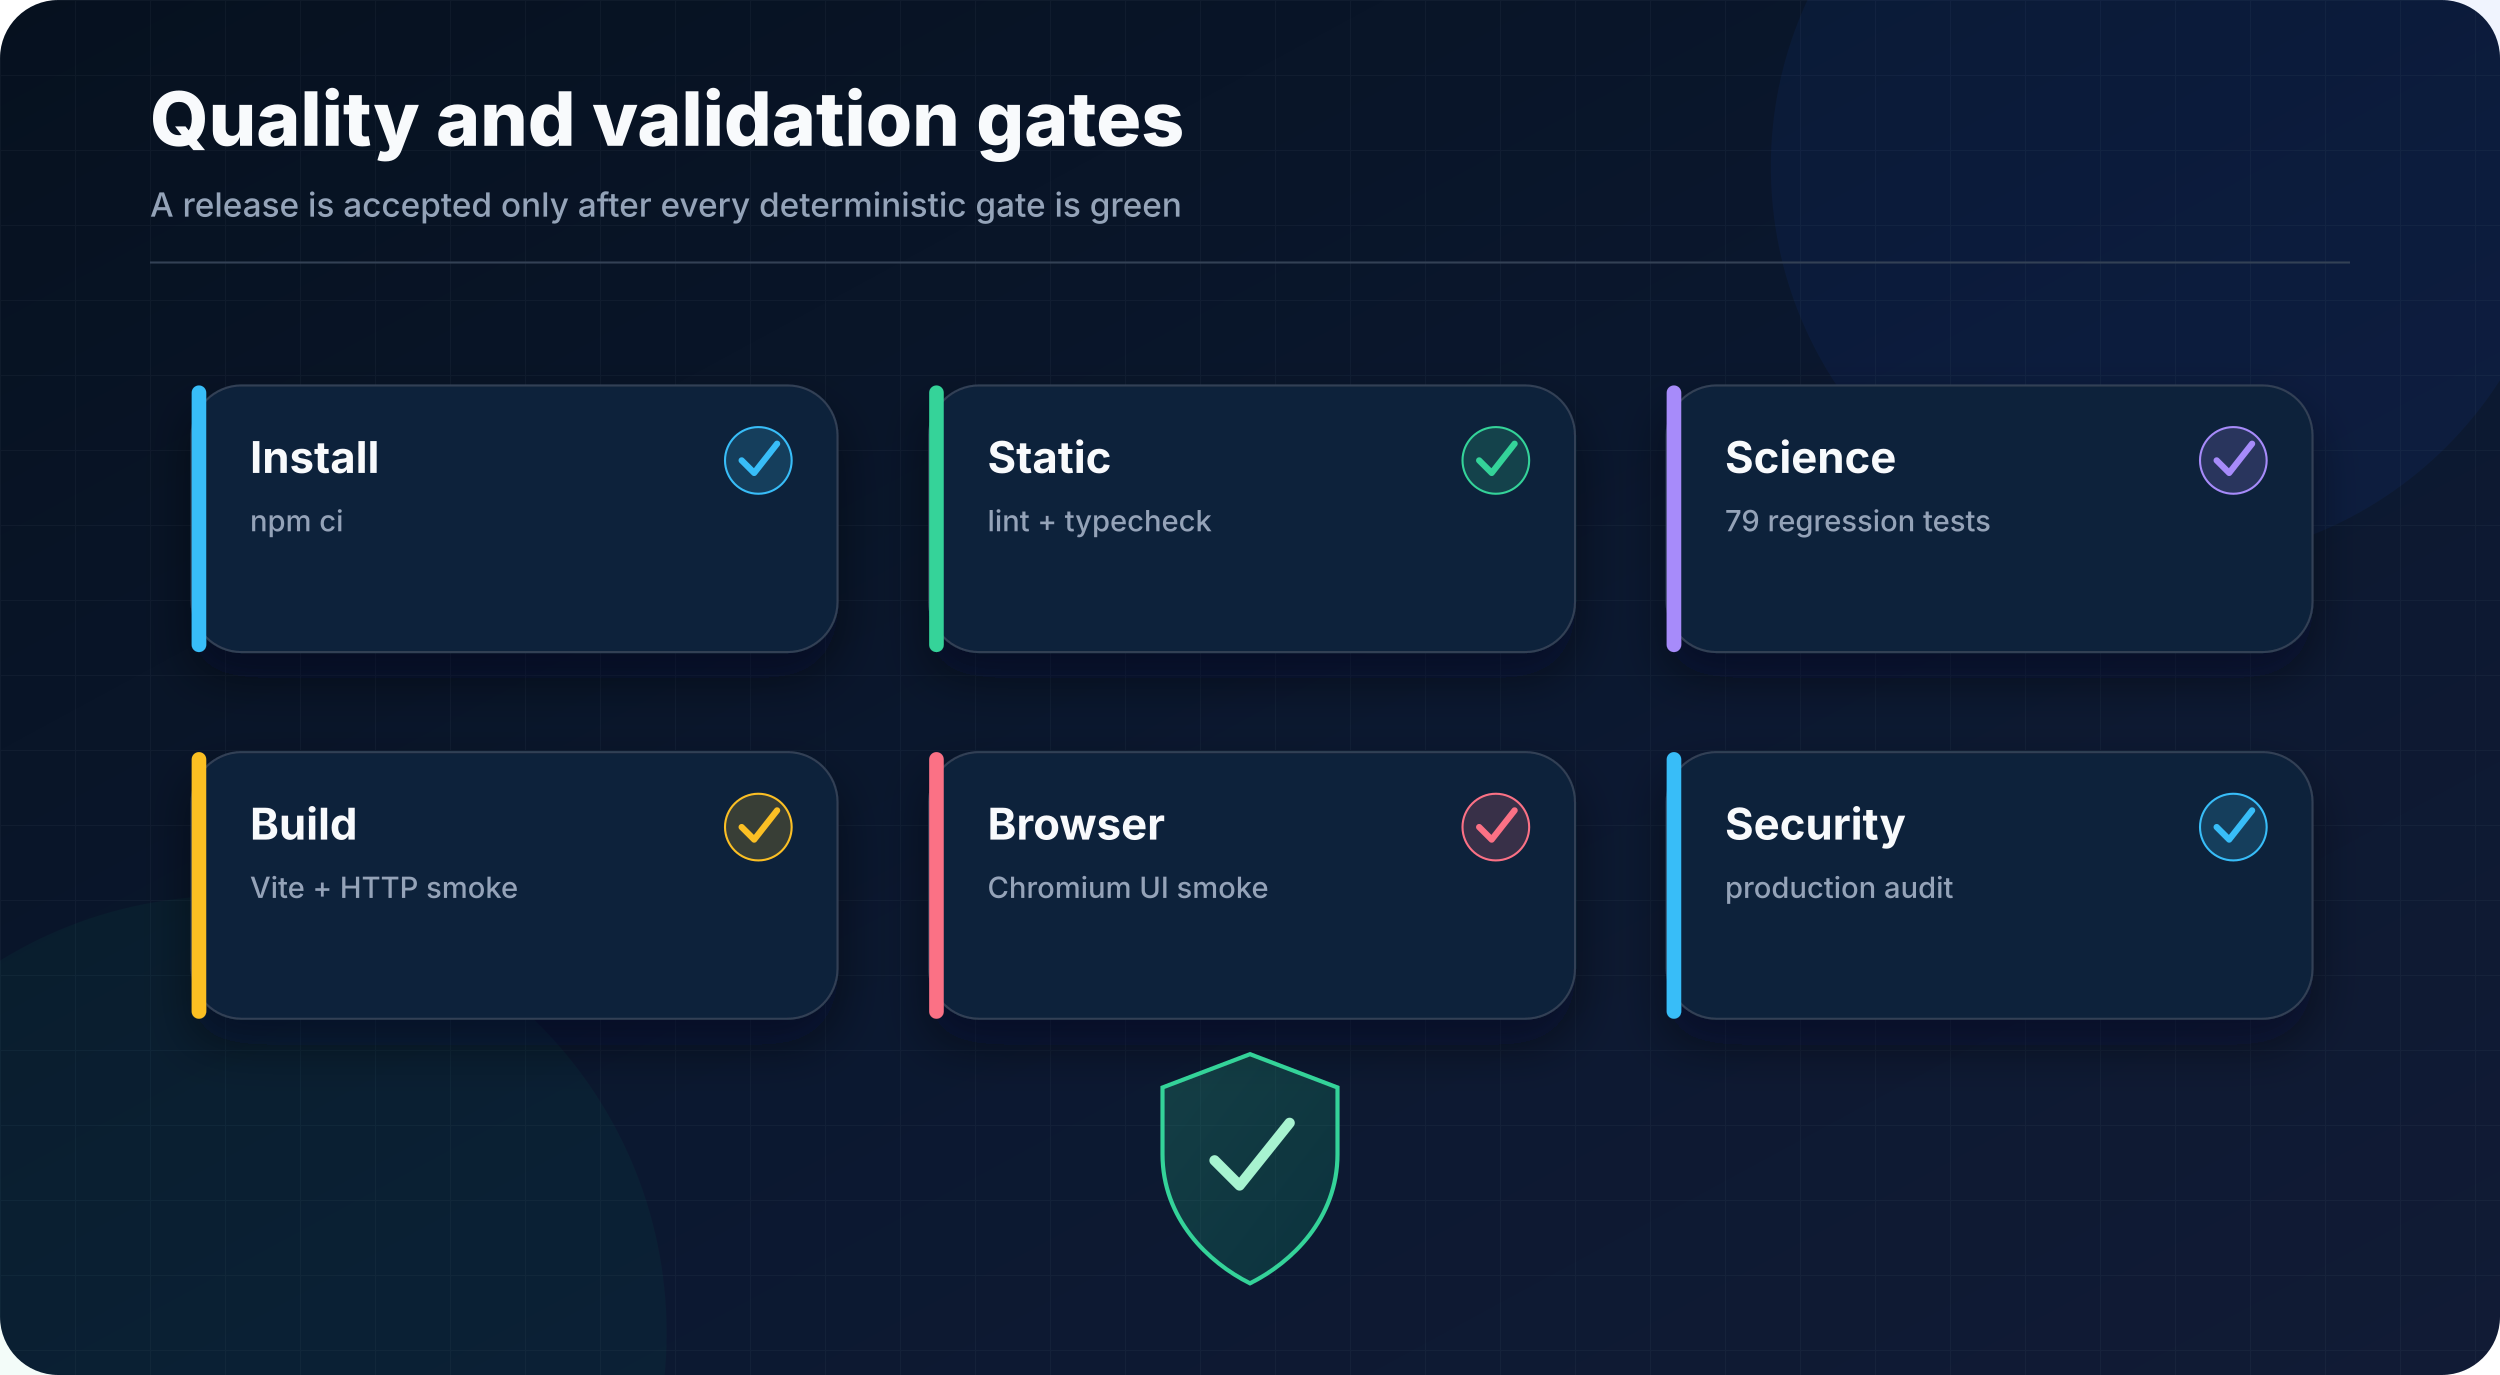
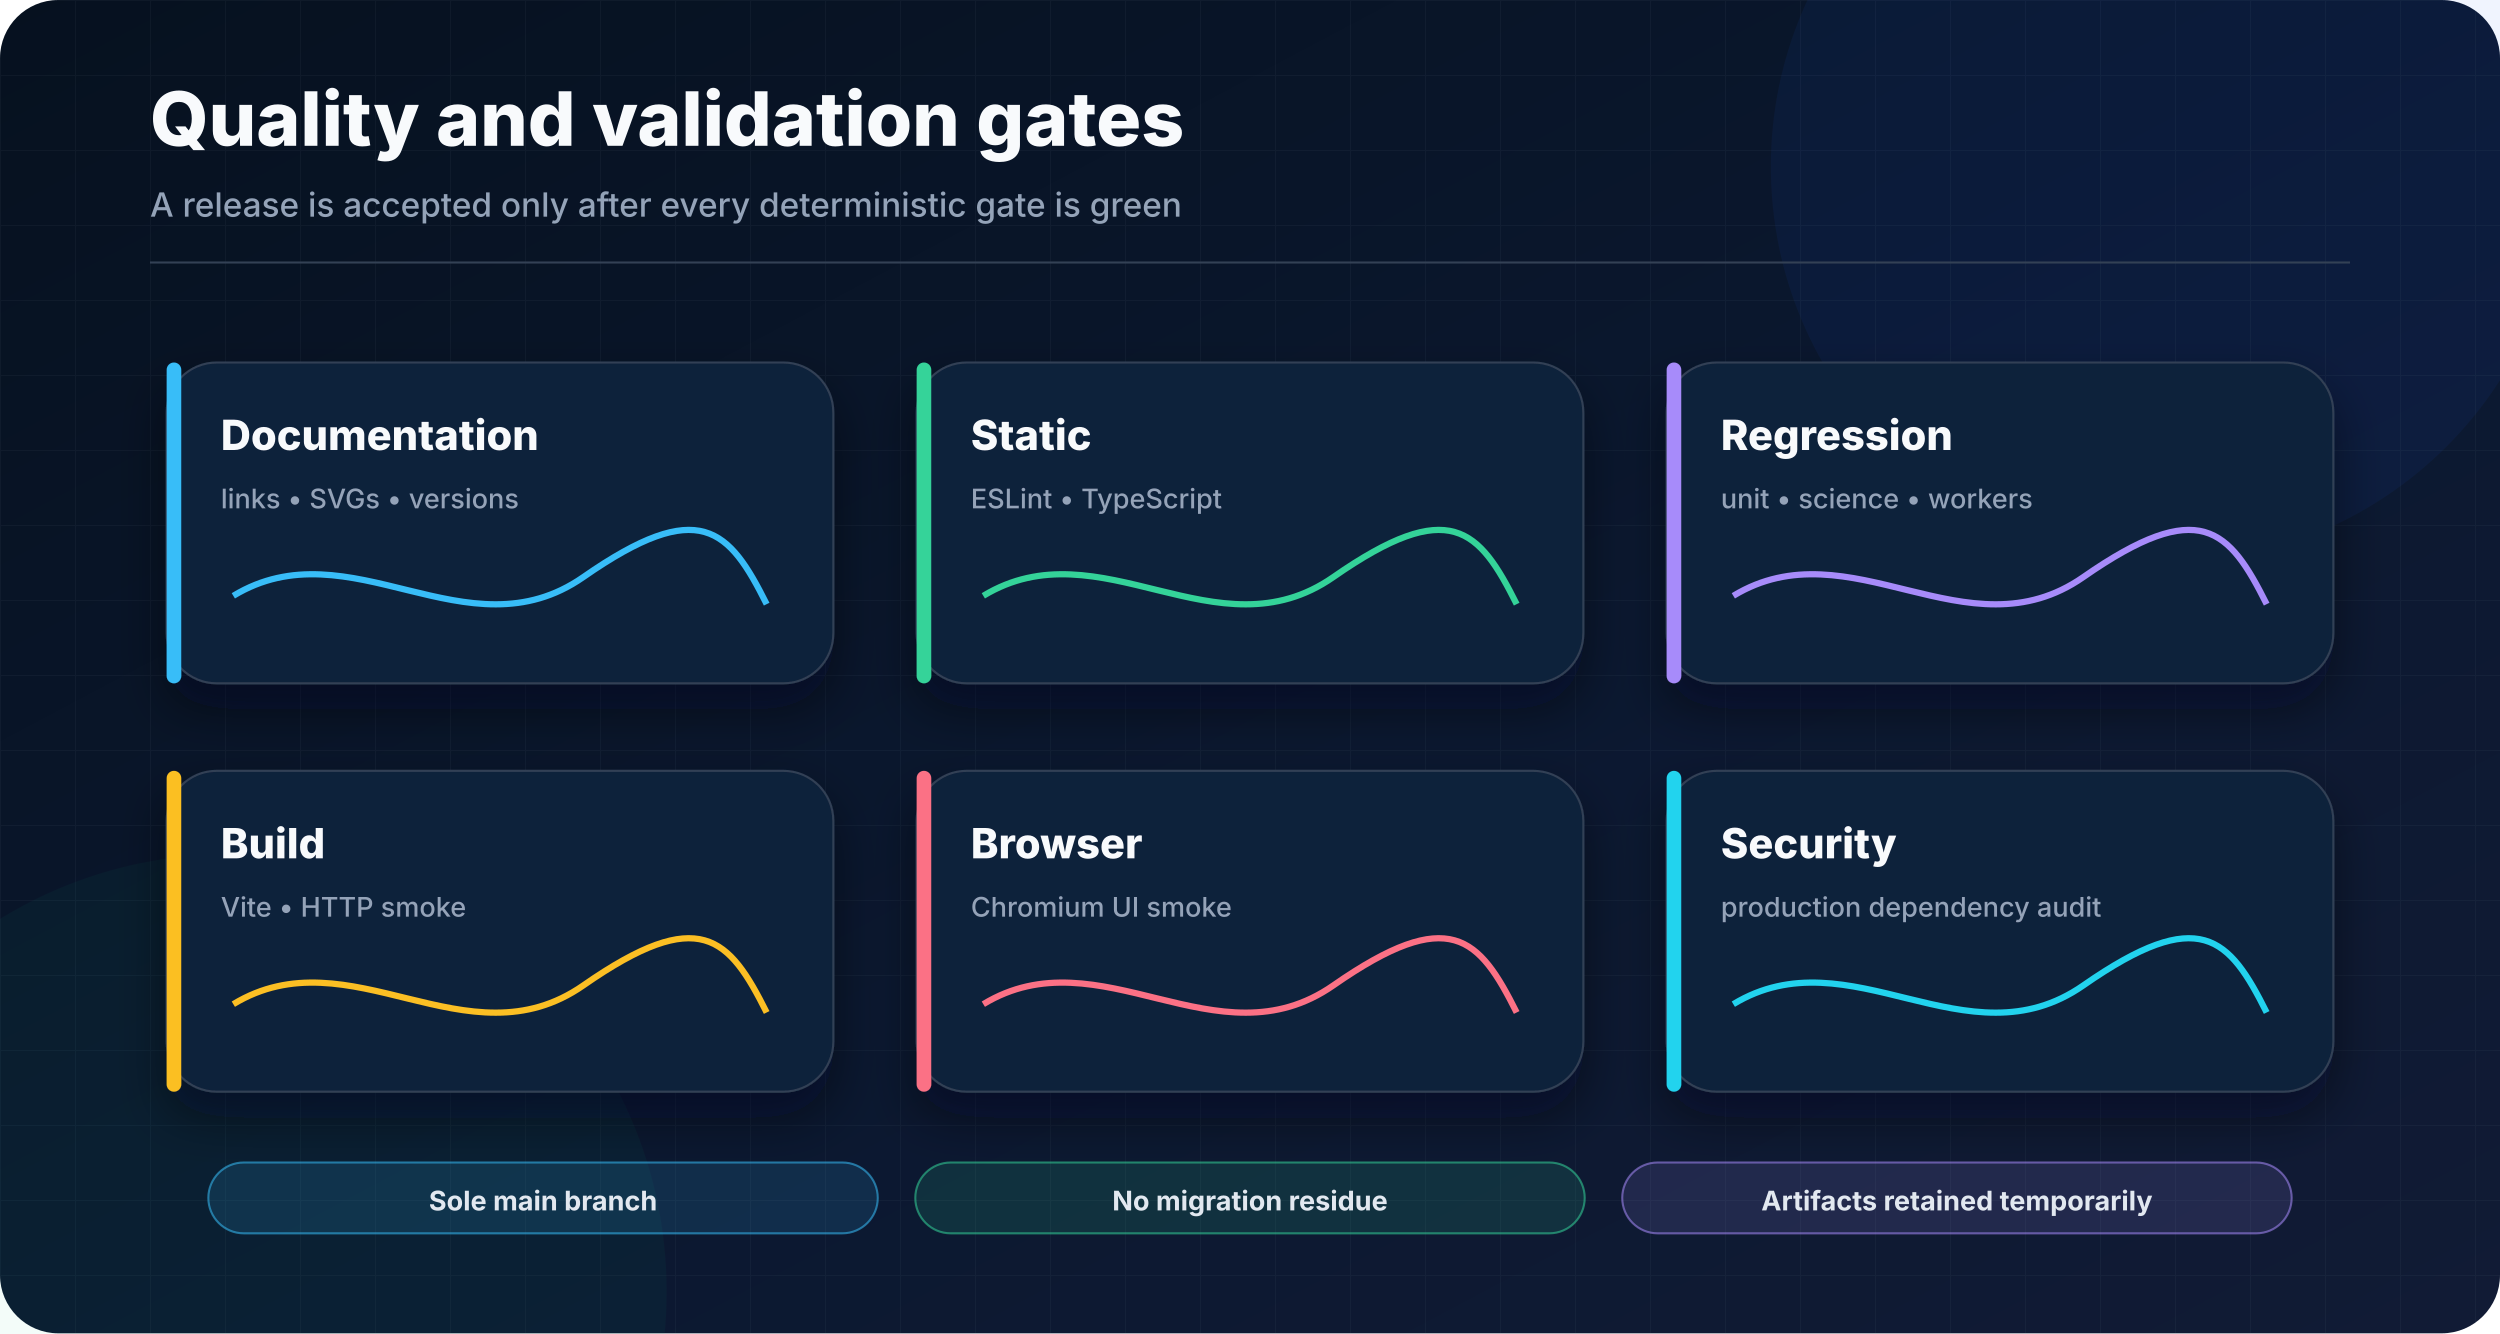
- <svg xmlns="http://www.w3.org/2000/svg" width="1200" height="660" viewBox="0 0 1200 660" role="img" aria-labelledby="quality-title quality-title-desc">
+ <svg xmlns="http://www.w3.org/2000/svg" width="1200" height="640" viewBox="0 0 1200 640" role="img" aria-labelledby="quality-title quality-title-desc">
  <defs>
    <linearGradient id="bg" x1="0" y1="0" x2="1" y2="1">
      <stop offset="0" stop-color="#06111f" />
-       <stop offset="0.55" stop-color="#0b1830" />
+       <stop offset=".56" stop-color="#0b1830" />
      <stop offset="1" stop-color="#111b35" />
    </linearGradient>
    <linearGradient id="cyan" x1="0" y1="0" x2="1" y2="1">
      <stop offset="0" stop-color="#22d3ee" />
      <stop offset="1" stop-color="#2563eb" />
    </linearGradient>
    <linearGradient id="emerald" x1="0" y1="0" x2="1" y2="1">
      <stop offset="0" stop-color="#34d399" />
      <stop offset="1" stop-color="#059669" />
    </linearGradient>
-     <linearGradient id="violet" x1="0" y1="0" x2="1" y2="1">
-       <stop offset="0" stop-color="#c084fc" />
-       <stop offset="1" stop-color="#7c3aed" />
-     </linearGradient>
-     <linearGradient id="amber" x1="0" y1="0" x2="1" y2="1">
-       <stop offset="0" stop-color="#fbbf24" />
-       <stop offset="1" stop-color="#f97316" />
-     </linearGradient>
-     <filter id="glow" x="-40%" y="-40%" width="180%" height="180%">
+     <filter id="shadow" x="-25%" y="-25%" width="150%" height="170%">
+       <feDropShadow dx="0" dy="12" stdDeviation="12" flood-color="#020617" flood-opacity=".46" />
+     </filter>
+     <filter id="glow" x="-50%" y="-50%" width="200%" height="200%">
      <feGaussianBlur stdDeviation="7" result="blur" />
      <feMerge>
        <feMergeNode in="blur" />
        <feMergeNode in="SourceGraphic" />
      </feMerge>
    </filter>
-     <filter id="shadow" x="-20%" y="-20%" width="140%" height="160%">
-       <feDropShadow dx="0" dy="12" stdDeviation="12" flood-color="#020617" flood-opacity=".45" />
-     </filter>
    <pattern id="grid" width="36" height="36" patternUnits="userSpaceOnUse">
-       <path d="M36 0H0V36" fill="none" stroke="#94a3b8" stroke-opacity=".055" stroke-width="1" />
+       <path d="M36 0H0V36" fill="none" stroke="#94a3b8" stroke-opacity=".055" />
    </pattern>
-     <marker id="arrow-cyan" markerWidth="10" markerHeight="10" refX="9" refY="5" orient="auto">
+     <marker id="arrow" markerWidth="10" markerHeight="10" refX="9" refY="5" orient="auto">
      <path d="M0 0L10 5L0 10Z" fill="#38bdf8" />
    </marker>
    <marker id="arrow-muted" markerWidth="10" markerHeight="10" refX="9" refY="5" orient="auto">
      <path d="M0 0L10 5L0 10Z" fill="#64748b" />
    </marker>
  </defs>
-   <rect width="1200" height="660" rx="28" fill="url(#bg)" />
-   <rect width="1200" height="660" rx="28" fill="url(#grid)" />
+   <rect width="1200" height="640" rx="28" fill="url(#bg)" />
+   <rect width="1200" height="640" rx="28" fill="url(#grid)" />
  <circle cx="1040" cy="80" r="190" fill="#2563eb" fill-opacity=".07" />
-   <circle cx="110" cy="640" r="210" fill="#10b981" fill-opacity=".05" />
-   <text x="72" y="70" fill="#f8fafc" fill-opacity="1.0" font-family="Inter,Segoe UI,Arial,sans-serif" font-size="36" font-weight="800" text-anchor="start">Quality and validation gates</text>
-   <text x="72" y="104" fill="#94a3b8" fill-opacity="1.0" font-family="Inter,Segoe UI,Arial,sans-serif" font-size="16" font-weight="500" text-anchor="start">A release is accepted only after every deterministic gate is green</text>
-   <path d="M72 126H1128" stroke="#334155" stroke-width="1" />
+   <circle cx="110" cy="620" r="210" fill="#10b981" fill-opacity=".05" />
+   <text x="72" y="70" fill="#f8fafc" font-family="Inter,Segoe UI,Arial,sans-serif" font-size="36" font-weight="820" text-anchor="start">Quality and validation gates</text>
+   <text x="72" y="104" fill="#94a3b8" font-family="Inter,Segoe UI,Arial,sans-serif" font-size="16" font-weight="520" text-anchor="start">A release is accepted only after every deterministic gate is green</text>
+   <path d="M72 126H1128" stroke="#334155" />
  <g filter="url(#shadow)">
-     <rect x="92" y="185" width="310" height="128" rx="24" fill="#0f213b" stroke="#334155" />
-     <rect x="92" y="185" width="7" height="128" rx="3.5" fill="#38bdf8" />
-     <text x="120" y="227" fill="#f8fafc" fill-opacity="1.0" font-family="Inter,Segoe UI,Arial,sans-serif" font-size="21" font-weight="750" text-anchor="start">Install</text>
-     <text x="120" y="255" fill="#94a3b8" fill-opacity="1.0" font-family="Inter,Segoe UI,Arial,sans-serif" font-size="14" font-weight="500" text-anchor="start">npm ci</text>
+     <rect x="80" y="174" width="320" height="154" rx="24" fill="#0f213b" stroke="#334155" />
+     <rect x="80" y="174" width="7" height="154" rx="3.5" fill="#38bdf8" />
+     <text x="106" y="216" fill="#f8fafc" font-family="Inter,Segoe UI,Arial,sans-serif" font-size="20" font-weight="760" text-anchor="start">Documentation</text>
+     <text x="106" y="244" fill="#94a3b8" font-family="Inter,Segoe UI,Arial,sans-serif" font-size="13" font-weight="520" text-anchor="start">links • SVGs • versions</text>
  </g>
-   <circle cx="364" cy="221" r="16" fill="#38bdf8" fill-opacity=".18" stroke="#38bdf8" />
-   <path d="M356 221l6 6 11-14" fill="none" stroke="#38bdf8" stroke-width="3" stroke-linecap="round" stroke-linejoin="round" />
+   <path d="M112 286C168 252,224 316,280 277S350 254,368 290" fill="none" stroke="#38bdf8" stroke-width="3" />
  <g filter="url(#shadow)">
-     <rect x="446" y="185" width="310" height="128" rx="24" fill="#0f213b" stroke="#334155" />
-     <rect x="446" y="185" width="7" height="128" rx="3.5" fill="#34d399" />
-     <text x="474" y="227" fill="#f8fafc" fill-opacity="1.0" font-family="Inter,Segoe UI,Arial,sans-serif" font-size="21" font-weight="750" text-anchor="start">Static</text>
-     <text x="474" y="255" fill="#94a3b8" fill-opacity="1.0" font-family="Inter,Segoe UI,Arial,sans-serif" font-size="14" font-weight="500" text-anchor="start">lint + typecheck</text>
+     <rect x="440" y="174" width="320" height="154" rx="24" fill="#0f213b" stroke="#334155" />
+     <rect x="440" y="174" width="7" height="154" rx="3.5" fill="#34d399" />
+     <text x="466" y="216" fill="#f8fafc" font-family="Inter,Segoe UI,Arial,sans-serif" font-size="20" font-weight="760" text-anchor="start">Static</text>
+     <text x="466" y="244" fill="#94a3b8" font-family="Inter,Segoe UI,Arial,sans-serif" font-size="13" font-weight="520" text-anchor="start">ESLint • TypeScript</text>
  </g>
-   <circle cx="718" cy="221" r="16" fill="#34d399" fill-opacity=".18" stroke="#34d399" />
-   <path d="M710 221l6 6 11-14" fill="none" stroke="#34d399" stroke-width="3" stroke-linecap="round" stroke-linejoin="round" />
+   <path d="M472 286C528 252,584 316,640 277S710 254,728 290" fill="none" stroke="#34d399" stroke-width="3" />
  <g filter="url(#shadow)">
-     <rect x="800" y="185" width="310" height="128" rx="24" fill="#0f213b" stroke="#334155" />
-     <rect x="800" y="185" width="7" height="128" rx="3.5" fill="#a78bfa" />
-     <text x="828" y="227" fill="#f8fafc" fill-opacity="1.0" font-family="Inter,Segoe UI,Arial,sans-serif" font-size="21" font-weight="750" text-anchor="start">Science</text>
-     <text x="828" y="255" fill="#94a3b8" fill-opacity="1.0" font-family="Inter,Segoe UI,Arial,sans-serif" font-size="14" font-weight="500" text-anchor="start">79 regression tests</text>
+     <rect x="800" y="174" width="320" height="154" rx="24" fill="#0f213b" stroke="#334155" />
+     <rect x="800" y="174" width="7" height="154" rx="3.5" fill="#a78bfa" />
+     <text x="826" y="216" fill="#f8fafc" font-family="Inter,Segoe UI,Arial,sans-serif" font-size="20" font-weight="760" text-anchor="start">Regression</text>
+     <text x="826" y="244" fill="#94a3b8" font-family="Inter,Segoe UI,Arial,sans-serif" font-size="13" font-weight="520" text-anchor="start">unit • science • workers</text>
  </g>
-   <circle cx="1072" cy="221" r="16" fill="#a78bfa" fill-opacity=".18" stroke="#a78bfa" />
-   <path d="M1064 221l6 6 11-14" fill="none" stroke="#a78bfa" stroke-width="3" stroke-linecap="round" stroke-linejoin="round" />
+   <path d="M832 286C888 252,944 316,1000 277S1070 254,1088 290" fill="none" stroke="#a78bfa" stroke-width="3" />
  <g filter="url(#shadow)">
-     <rect x="92" y="361" width="310" height="128" rx="24" fill="#0f213b" stroke="#334155" />
-     <rect x="92" y="361" width="7" height="128" rx="3.5" fill="#fbbf24" />
-     <text x="120" y="403" fill="#f8fafc" fill-opacity="1.0" font-family="Inter,Segoe UI,Arial,sans-serif" font-size="21" font-weight="750" text-anchor="start">Build</text>
-     <text x="120" y="431" fill="#94a3b8" fill-opacity="1.0" font-family="Inter,Segoe UI,Arial,sans-serif" font-size="14" font-weight="500" text-anchor="start">Vite + HTTP smoke</text>
+     <rect x="80" y="370" width="320" height="154" rx="24" fill="#0f213b" stroke="#334155" />
+     <rect x="80" y="370" width="7" height="154" rx="3.5" fill="#fbbf24" />
+     <text x="106" y="412" fill="#f8fafc" font-family="Inter,Segoe UI,Arial,sans-serif" font-size="20" font-weight="760" text-anchor="start">Build</text>
+     <text x="106" y="440" fill="#94a3b8" font-family="Inter,Segoe UI,Arial,sans-serif" font-size="13" font-weight="520" text-anchor="start">Vite • HTTP smoke</text>
  </g>
-   <circle cx="364" cy="397" r="16" fill="#fbbf24" fill-opacity=".18" stroke="#fbbf24" />
-   <path d="M356 397l6 6 11-14" fill="none" stroke="#fbbf24" stroke-width="3" stroke-linecap="round" stroke-linejoin="round" />
+   <path d="M112 482C168 448,224 512,280 473S350 450,368 486" fill="none" stroke="#fbbf24" stroke-width="3" />
  <g filter="url(#shadow)">
-     <rect x="446" y="361" width="310" height="128" rx="24" fill="#0f213b" stroke="#334155" />
-     <rect x="446" y="361" width="7" height="128" rx="3.5" fill="#fb7185" />
-     <text x="474" y="403" fill="#f8fafc" fill-opacity="1.0" font-family="Inter,Segoe UI,Arial,sans-serif" font-size="21" font-weight="750" text-anchor="start">Browser</text>
-     <text x="474" y="431" fill="#94a3b8" fill-opacity="1.0" font-family="Inter,Segoe UI,Arial,sans-serif" font-size="14" font-weight="500" text-anchor="start">Chromium UI smoke</text>
+     <rect x="440" y="370" width="320" height="154" rx="24" fill="#0f213b" stroke="#334155" />
+     <rect x="440" y="370" width="7" height="154" rx="3.5" fill="#fb7185" />
+     <text x="466" y="412" fill="#f8fafc" font-family="Inter,Segoe UI,Arial,sans-serif" font-size="20" font-weight="760" text-anchor="start">Browser</text>
+     <text x="466" y="440" fill="#94a3b8" font-family="Inter,Segoe UI,Arial,sans-serif" font-size="13" font-weight="520" text-anchor="start">Chromium UI smoke</text>
  </g>
-   <circle cx="718" cy="397" r="16" fill="#fb7185" fill-opacity=".18" stroke="#fb7185" />
-   <path d="M710 397l6 6 11-14" fill="none" stroke="#fb7185" stroke-width="3" stroke-linecap="round" stroke-linejoin="round" />
+   <path d="M472 482C528 448,584 512,640 473S710 450,728 486" fill="none" stroke="#fb7185" stroke-width="3" />
  <g filter="url(#shadow)">
-     <rect x="800" y="361" width="310" height="128" rx="24" fill="#0f213b" stroke="#334155" />
-     <rect x="800" y="361" width="7" height="128" rx="3.5" fill="#38bdf8" />
-     <text x="828" y="403" fill="#f8fafc" fill-opacity="1.0" font-family="Inter,Segoe UI,Arial,sans-serif" font-size="21" font-weight="750" text-anchor="start">Security</text>
-     <text x="828" y="431" fill="#94a3b8" fill-opacity="1.0" font-family="Inter,Segoe UI,Arial,sans-serif" font-size="14" font-weight="500" text-anchor="start">production audit</text>
+     <rect x="800" y="370" width="320" height="154" rx="24" fill="#0f213b" stroke="#334155" />
+     <rect x="800" y="370" width="7" height="154" rx="3.5" fill="#22d3ee" />
+     <text x="826" y="412" fill="#f8fafc" font-family="Inter,Segoe UI,Arial,sans-serif" font-size="20" font-weight="760" text-anchor="start">Security</text>
+     <text x="826" y="440" fill="#94a3b8" font-family="Inter,Segoe UI,Arial,sans-serif" font-size="13" font-weight="520" text-anchor="start">production dependency audit</text>
  </g>
-   <circle cx="1072" cy="397" r="16" fill="#38bdf8" fill-opacity=".18" stroke="#38bdf8" />
-   <path d="M1064 397l6 6 11-14" fill="none" stroke="#38bdf8" stroke-width="3" stroke-linecap="round" stroke-linejoin="round" />
-   <g transform="translate(600 552)">
-     <path d="M0-46L42-30V2C42 33 20 54 0 64C-20 54-42 33-42 2V-30Z" fill="url(#emerald)" fill-opacity=".2" stroke="#34d399" stroke-width="2" />
-     <path d="M-17 5l12 12 24-30" fill="none" stroke="#a7f3d0" stroke-width="5" stroke-linecap="round" stroke-linejoin="round" />
+   <path d="M832 482C888 448,944 512,1000 473S1070 450,1088 486" fill="none" stroke="#22d3ee" stroke-width="3" />
+   <g>
+     <rect x="100" y="558" width="321.333" height="34" rx="17" fill="#38bdf8" fill-opacity=".13" stroke="#38bdf8" stroke-opacity=".55" />
+     <text x="260.667" y="581" fill="#e2e8f0" font-family="Inter,Segoe UI,Arial,sans-serif" font-size="13" font-weight="650" text-anchor="middle">Sole main branch</text>
+   </g>
+   <g>
+     <rect x="439.333" y="558" width="321.333" height="34" rx="17" fill="#34d399" fill-opacity=".13" stroke="#34d399" stroke-opacity=".55" />
+     <text x="600.0" y="581" fill="#e2e8f0" font-family="Inter,Segoe UI,Arial,sans-serif" font-size="13" font-weight="650" text-anchor="middle">No migration residue</text>
+   </g>
+   <g>
+     <rect x="778.667" y="558" width="321.333" height="34" rx="17" fill="#a78bfa" fill-opacity=".13" stroke="#a78bfa" stroke-opacity=".55" />
+     <text x="939.333" y="581" fill="#e2e8f0" font-family="Inter,Segoe UI,Arial,sans-serif" font-size="13" font-weight="650" text-anchor="middle">Artifacts retained temporarily</text>
  </g>
</svg>
